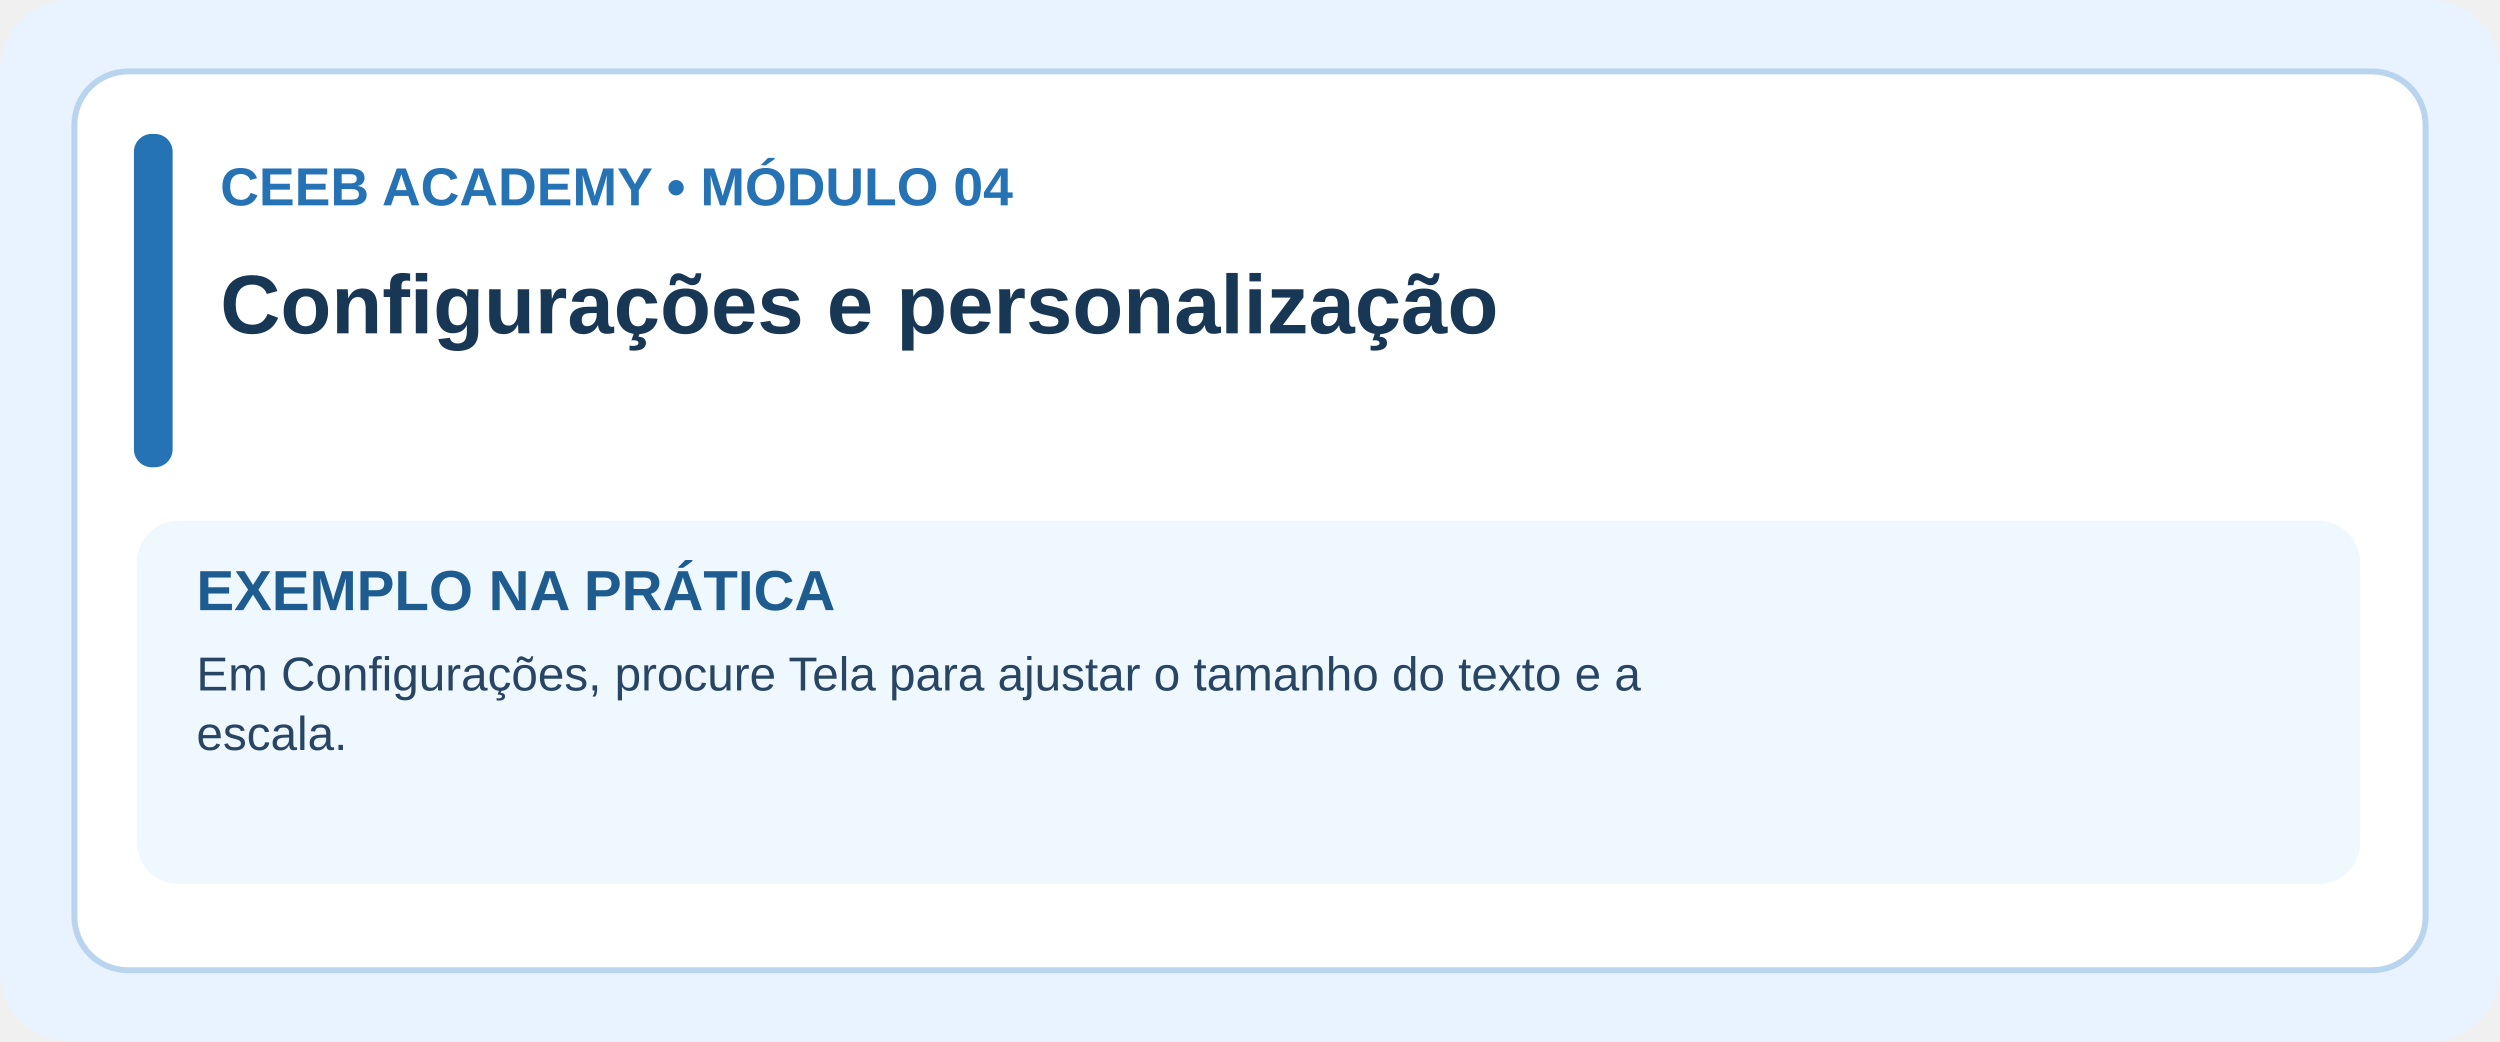
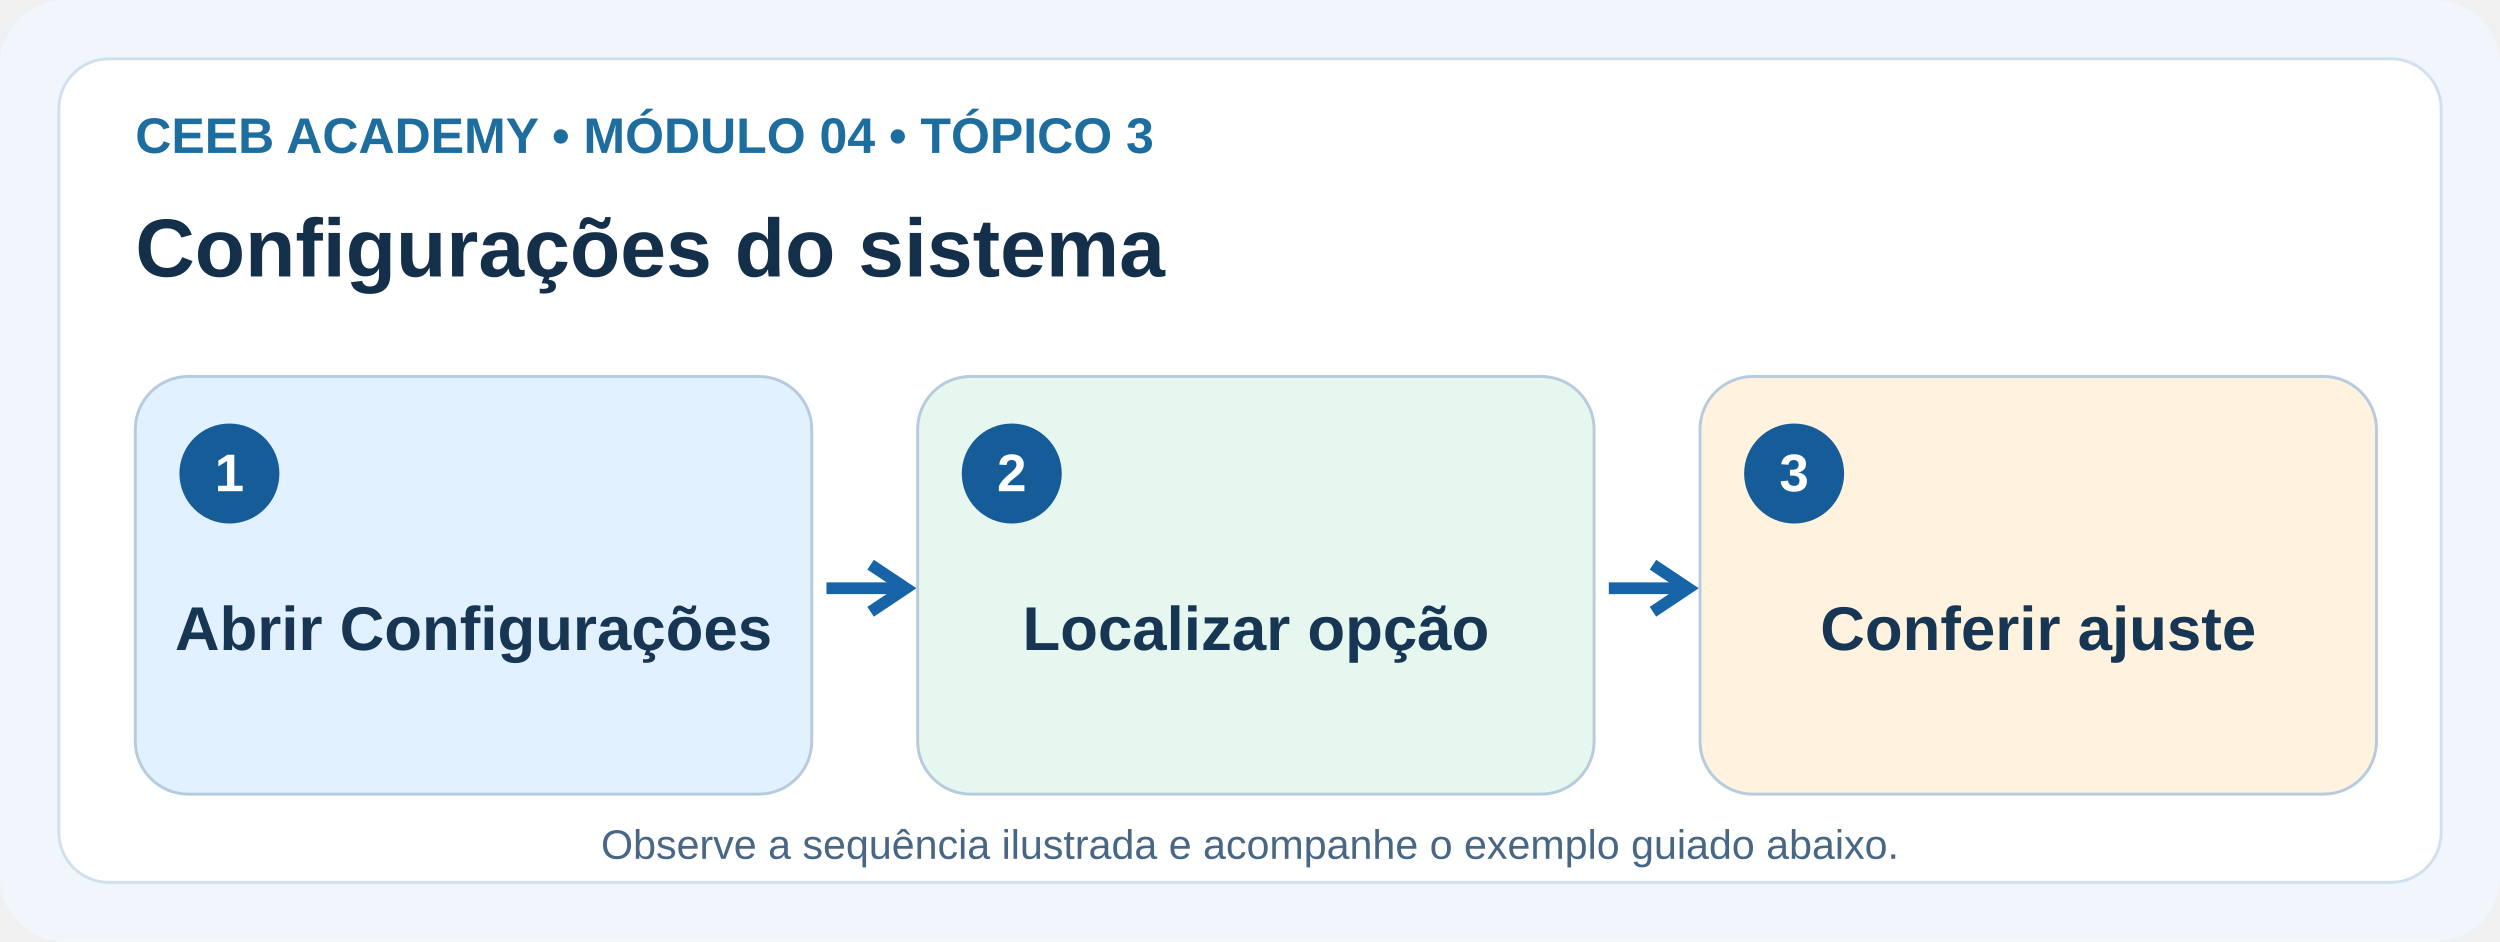
- <svg xmlns="http://www.w3.org/2000/svg" width="840" height="350" viewBox="0 0 840 350" role="img" aria-label="Diagrama explicativo em português">
-   <rect width="840" height="350" rx="24" fill="#e9f3ff" />
-   <rect x="25" y="24" width="790" height="302" rx="18" fill="white" stroke="#b8d4ee" stroke-width="2" />
-   <rect x="45" y="45" width="13" height="112" rx="6" fill="#2573b5" />
-   <text x="74" y="69" font-family="Arial, sans-serif" font-weight="700" font-size="18" fill="#2573b5">CEEB ACADEMY • MÓDULO 04</text>
-   <text x="74" y="112" font-family="Arial, sans-serif" font-size="28" font-weight="700" fill="#183755">Configurações e personalização</text>
-   <rect x="46" y="175" width="747" height="122" rx="14" fill="#eff7ff" />
-   <text x="66" y="205" font-family="Arial, sans-serif" font-size="19" font-weight="700" fill="#1e5c90">EXEMPLO NA PRÁTICA</text>
-   <text x="66" y="232" font-family="Arial, sans-serif" font-size="16" fill="#284563">Em Configurações, procure Tela para ajustar o tamanho do texto e a</text>
-   <text x="66" y="252" font-family="Arial, sans-serif" font-size="16" fill="#284563">escala.</text>
+ <svg xmlns="http://www.w3.org/2000/svg" width="850" height="320" viewBox="0 0 850 320" role="img" aria-label="Esquema ilustrativo em português sobre Configurações do sistema">
+   <rect width="850" height="320" rx="22" fill="#f1f6fc" />
+   <rect x="20" y="20" width="810" height="280" rx="17" fill="#fff" stroke="#d2dfed" />
+   <text x="46" y="52" fill="#1d6d9f" font-size="17" font-family="Arial, sans-serif" font-weight="700">CEEB ACADEMY • MÓDULO 04 • TÓPICO 3</text>
+   <text x="46" y="94" fill="#142f4a" font-size="28" font-family="Arial, sans-serif" font-weight="700">Configurações do sistema</text>
+   <g font-family="Arial, sans-serif">
+     <rect x="46" y="128" rx="18" width="230" height="142" fill="#e2f1ff" stroke="#b6cbdd" />
+     <circle cx="78" cy="161" r="17" fill="#165c99" />
+     <text x="78" y="167" text-anchor="middle" fill="white" font-size="18" font-weight="bold">1</text>
+     <text x="161" y="221" text-anchor="middle" font-size="21" font-weight="bold" fill="#163653">Abrir Configurações</text>
+     <path d="M 281 200 L 306 200" stroke="#1765a8" stroke-width="4" />
+     <path d="M296 192 L308 200 L296 208" fill="none" stroke="#1765a8" stroke-width="4" />
+     <rect x="312" y="128" rx="18" width="230" height="142" fill="#e6f7ef" stroke="#b6cbdd" />
+     <circle cx="344" cy="161" r="17" fill="#165c99" />
+     <text x="344" y="167" text-anchor="middle" fill="white" font-size="18" font-weight="bold">2</text>
+     <text x="427" y="221" text-anchor="middle" font-size="21" font-weight="bold" fill="#163653">Localizar opção</text>
+     <path d="M 547 200 L 572 200" stroke="#1765a8" stroke-width="4" />
+     <path d="M562 192 L574 200 L562 208" fill="none" stroke="#1765a8" stroke-width="4" />
+     <rect x="578" y="128" rx="18" width="230" height="142" fill="#fff3df" stroke="#b6cbdd" />
+     <circle cx="610" cy="161" r="17" fill="#165c99" />
+     <text x="610" y="167" text-anchor="middle" fill="white" font-size="18" font-weight="bold">3</text>
+     <text x="693" y="221" text-anchor="middle" font-size="21" font-weight="bold" fill="#163653">Conferir ajuste</text>
+   </g>
+   <text x="425" y="292" text-anchor="middle" font-family="Arial, sans-serif" font-size="14" fill="#476785">Observe a sequência ilustrada e acompanhe o exemplo guiado abaixo.</text>
</svg>
